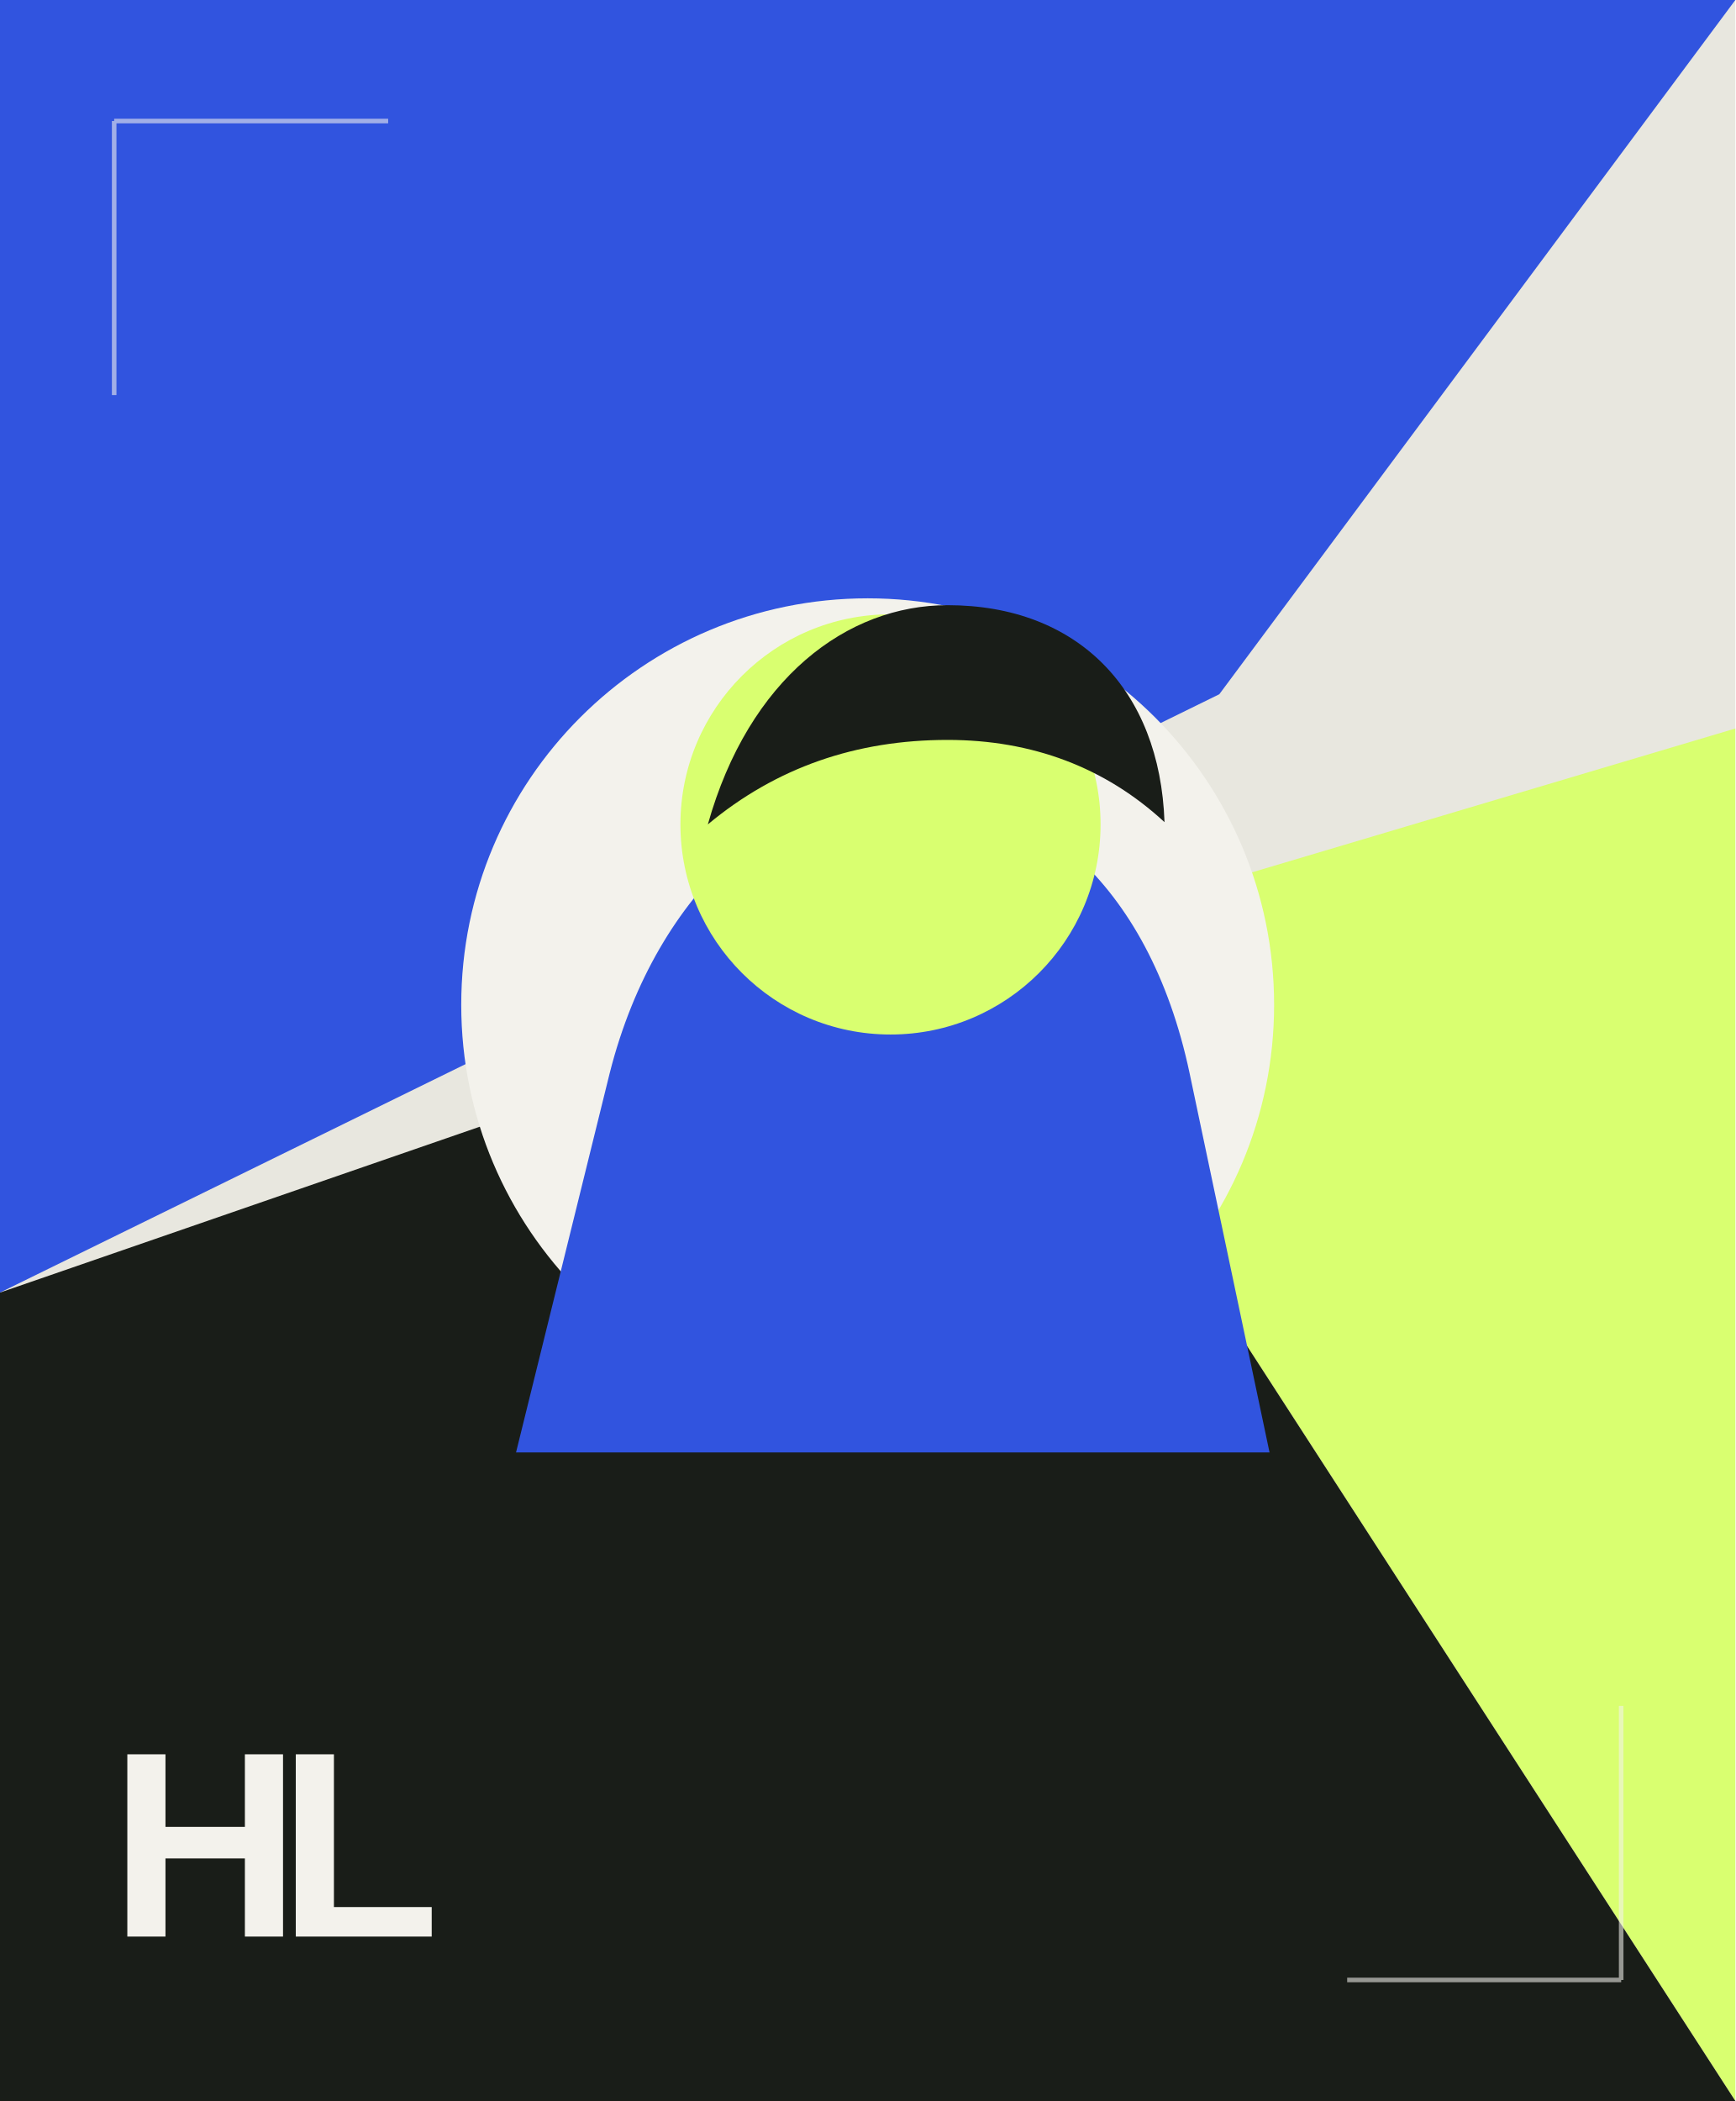
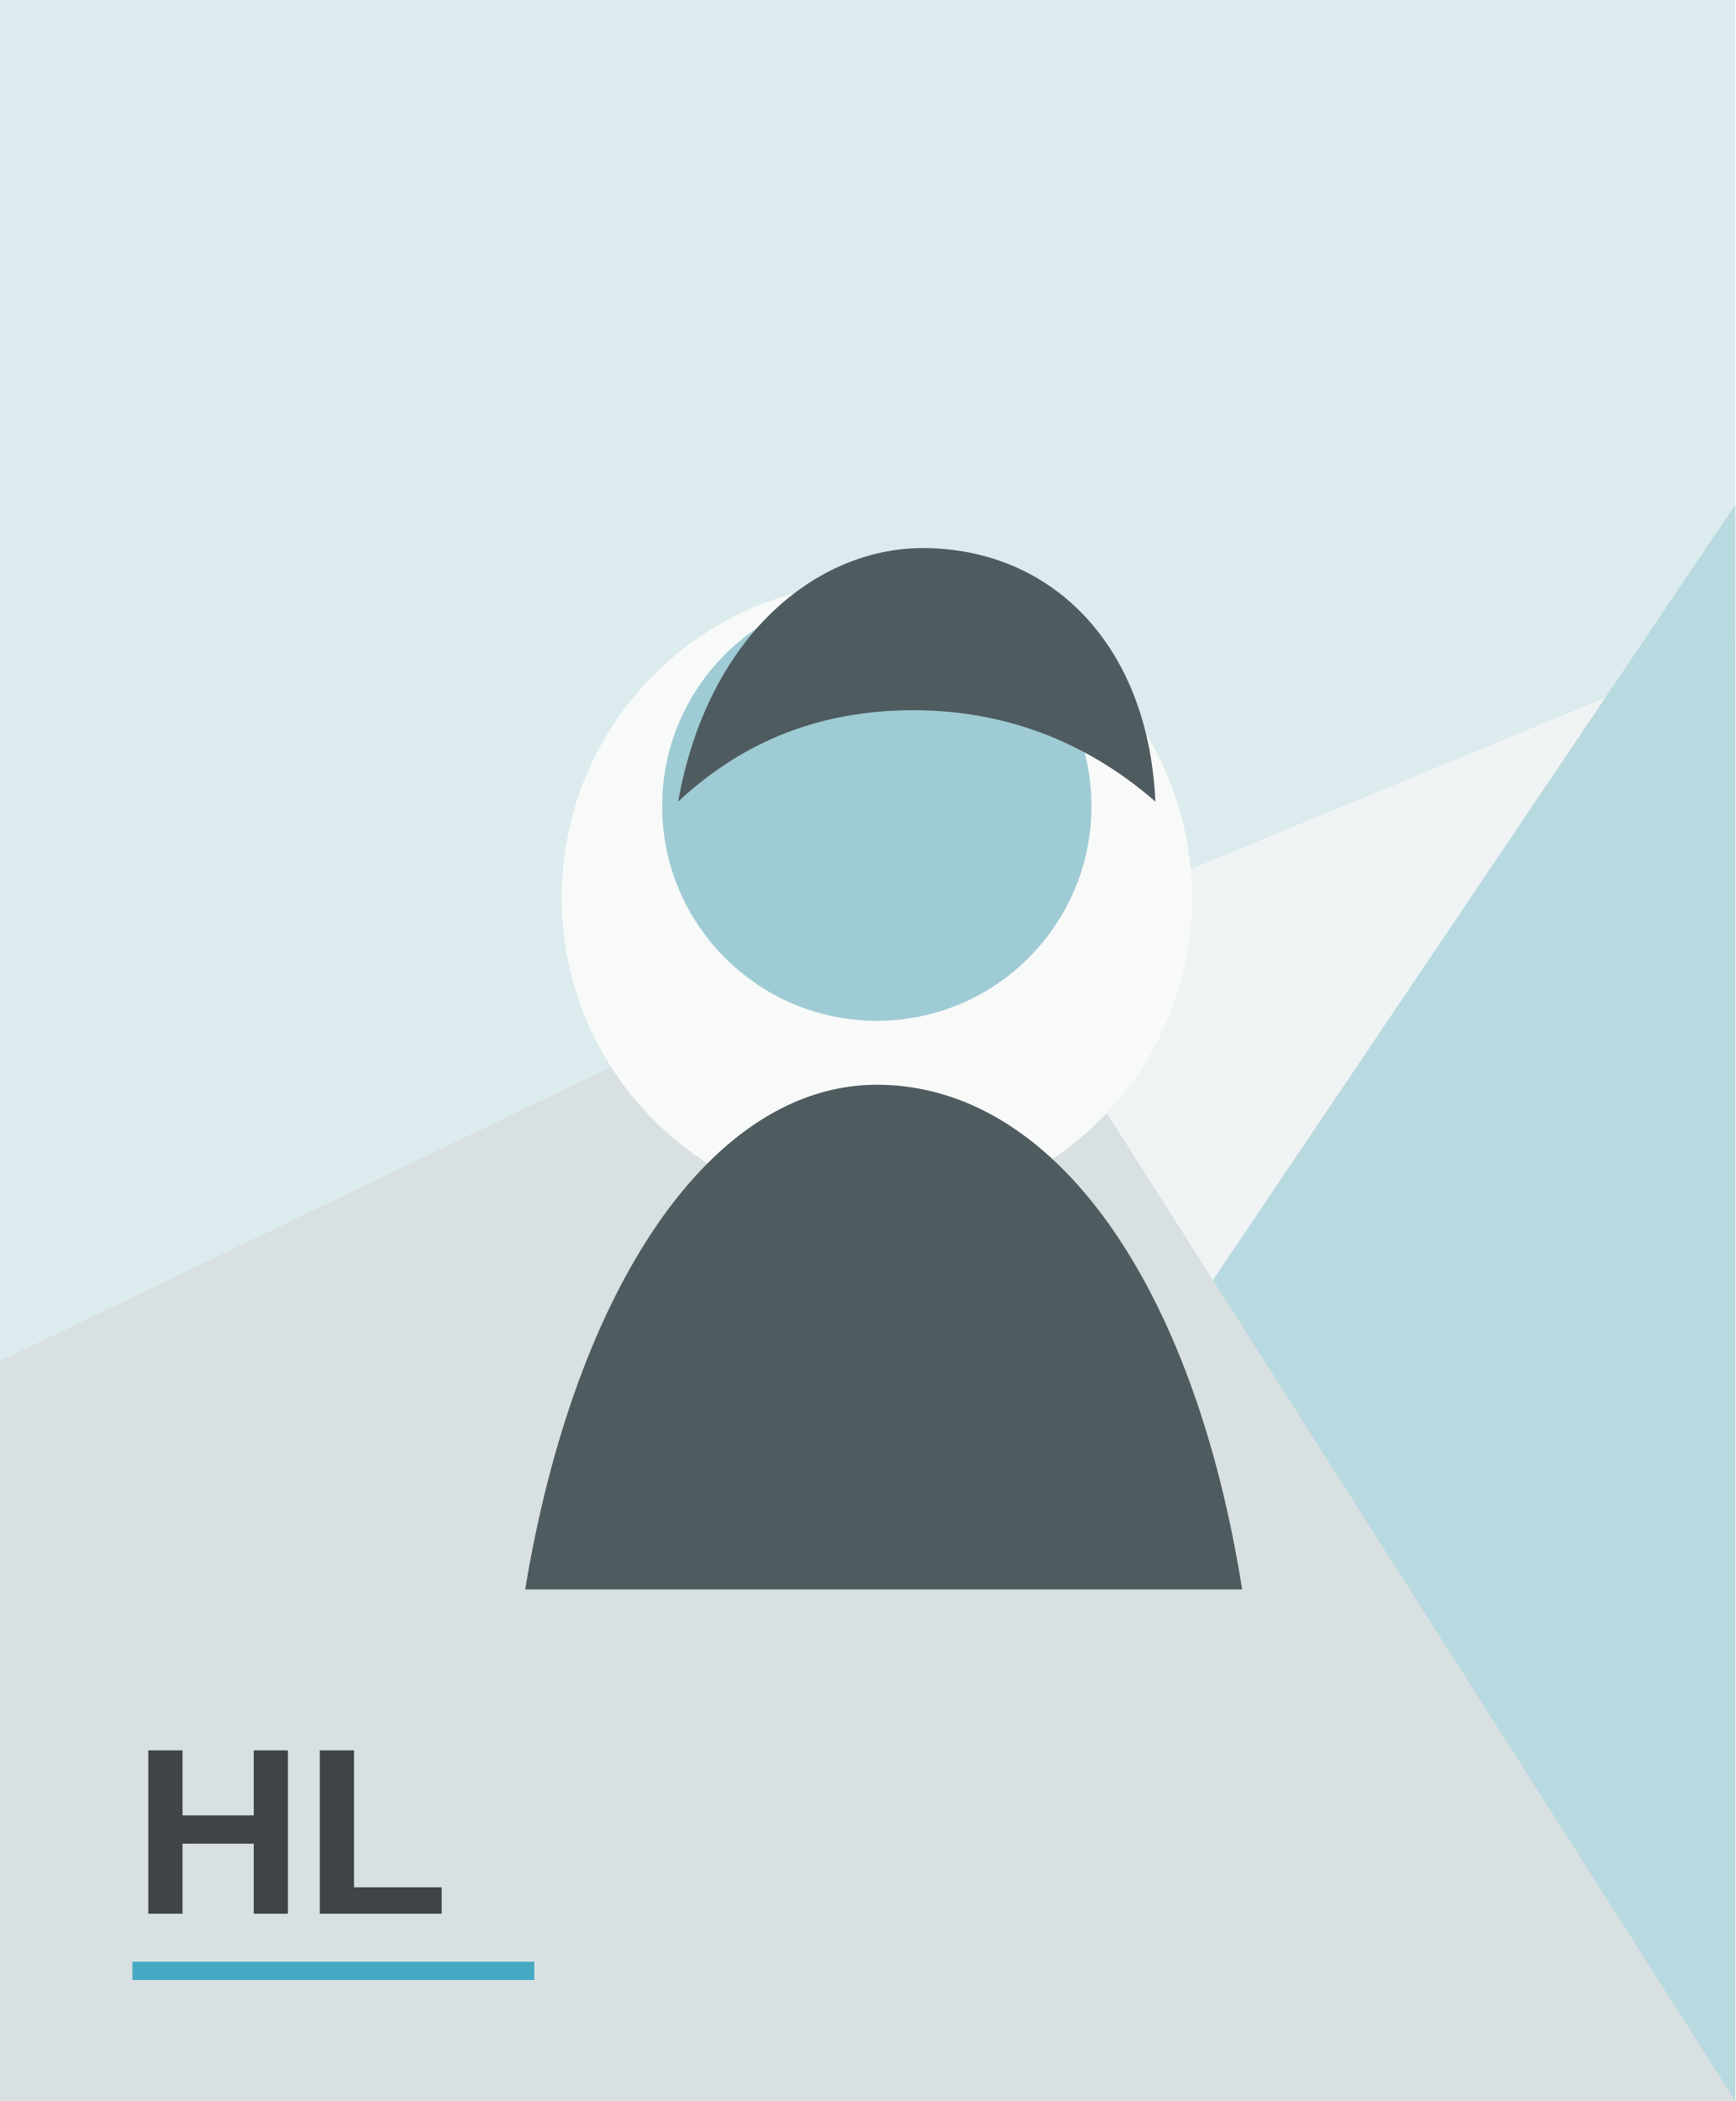
<svg xmlns="http://www.w3.org/2000/svg" viewBox="0 0 760 920" role="img" aria-labelledby="title desc">
-   <rect width="760" height="920" fill="#e8e7df" />
-   <path d="M0 0h760L534 304 0 566Z" fill="#3154df" />
-   <path d="m760 319-326 97 326 504Z" fill="#d9ff70" />
-   <path d="m0 566 434-150 326 504H0Z" fill="#191d18" />
-   <circle cx="380" cy="440" r="178" fill="#f3f2ec" />
-   <path d="M267 470c21-83 79-126 125-126 58 0 111 41 129 126l35 166H226Z" fill="#3154df" />
-   <circle cx="390" cy="361" r="92" fill="#d9ff70" />
-   <path d="M310 361c18-64 61-96 105-96 57 0 93 37 95 95-26-24-58-36-95-36-40 0-75 12-105 37Z" fill="#191d18" />
-   <text x="48" y="848" fill="#f3f2ec" font-family="Arial, Helvetica, sans-serif" font-size="116" font-weight="700" letter-spacing="-10">HL</text>
-   <g fill="none" stroke="#f3f2ec" stroke-width="2" opacity=".58">
-     <path d="M50 53h120M50 53v120" />
-     <path d="M710 867H590M710 867V747" />
-   </g>
+   <rect width="760" height="920" fill="#f0f3f4" />
+   <path d="M0 0h760v282L0 596Z" fill="#dcebed" />
+   <path d="M760 221v699H289Z" fill="#b7d9df" />
+   <path d="M0 596 424 392l336 528H0Z" fill="#d9e0e2" />
+   <circle cx="384" cy="393" r="138" fill="#f8faf9" />
+   <path d="M230 696c22-133 82-221 154-221 78 0 139 88 160 221Z" fill="#4e5b5f" />
+   <circle cx="384" cy="353" r="94" fill="#9fcbd4" />
+   <path d="M297 351c13-73 61-111 107-111 57 0 99 43 102 111-31-27-67-40-106-40-40 0-74 13-103 40Z" fill="#4e5b5f" />
+   <text x="58" y="838" fill="#3f4448" font-family="Arial, Helvetica, sans-serif" font-size="104" font-weight="700">HL</text>
+   <path d="M58 863h176" fill="none" stroke="#45a9c4" stroke-width="8" />
</svg>
